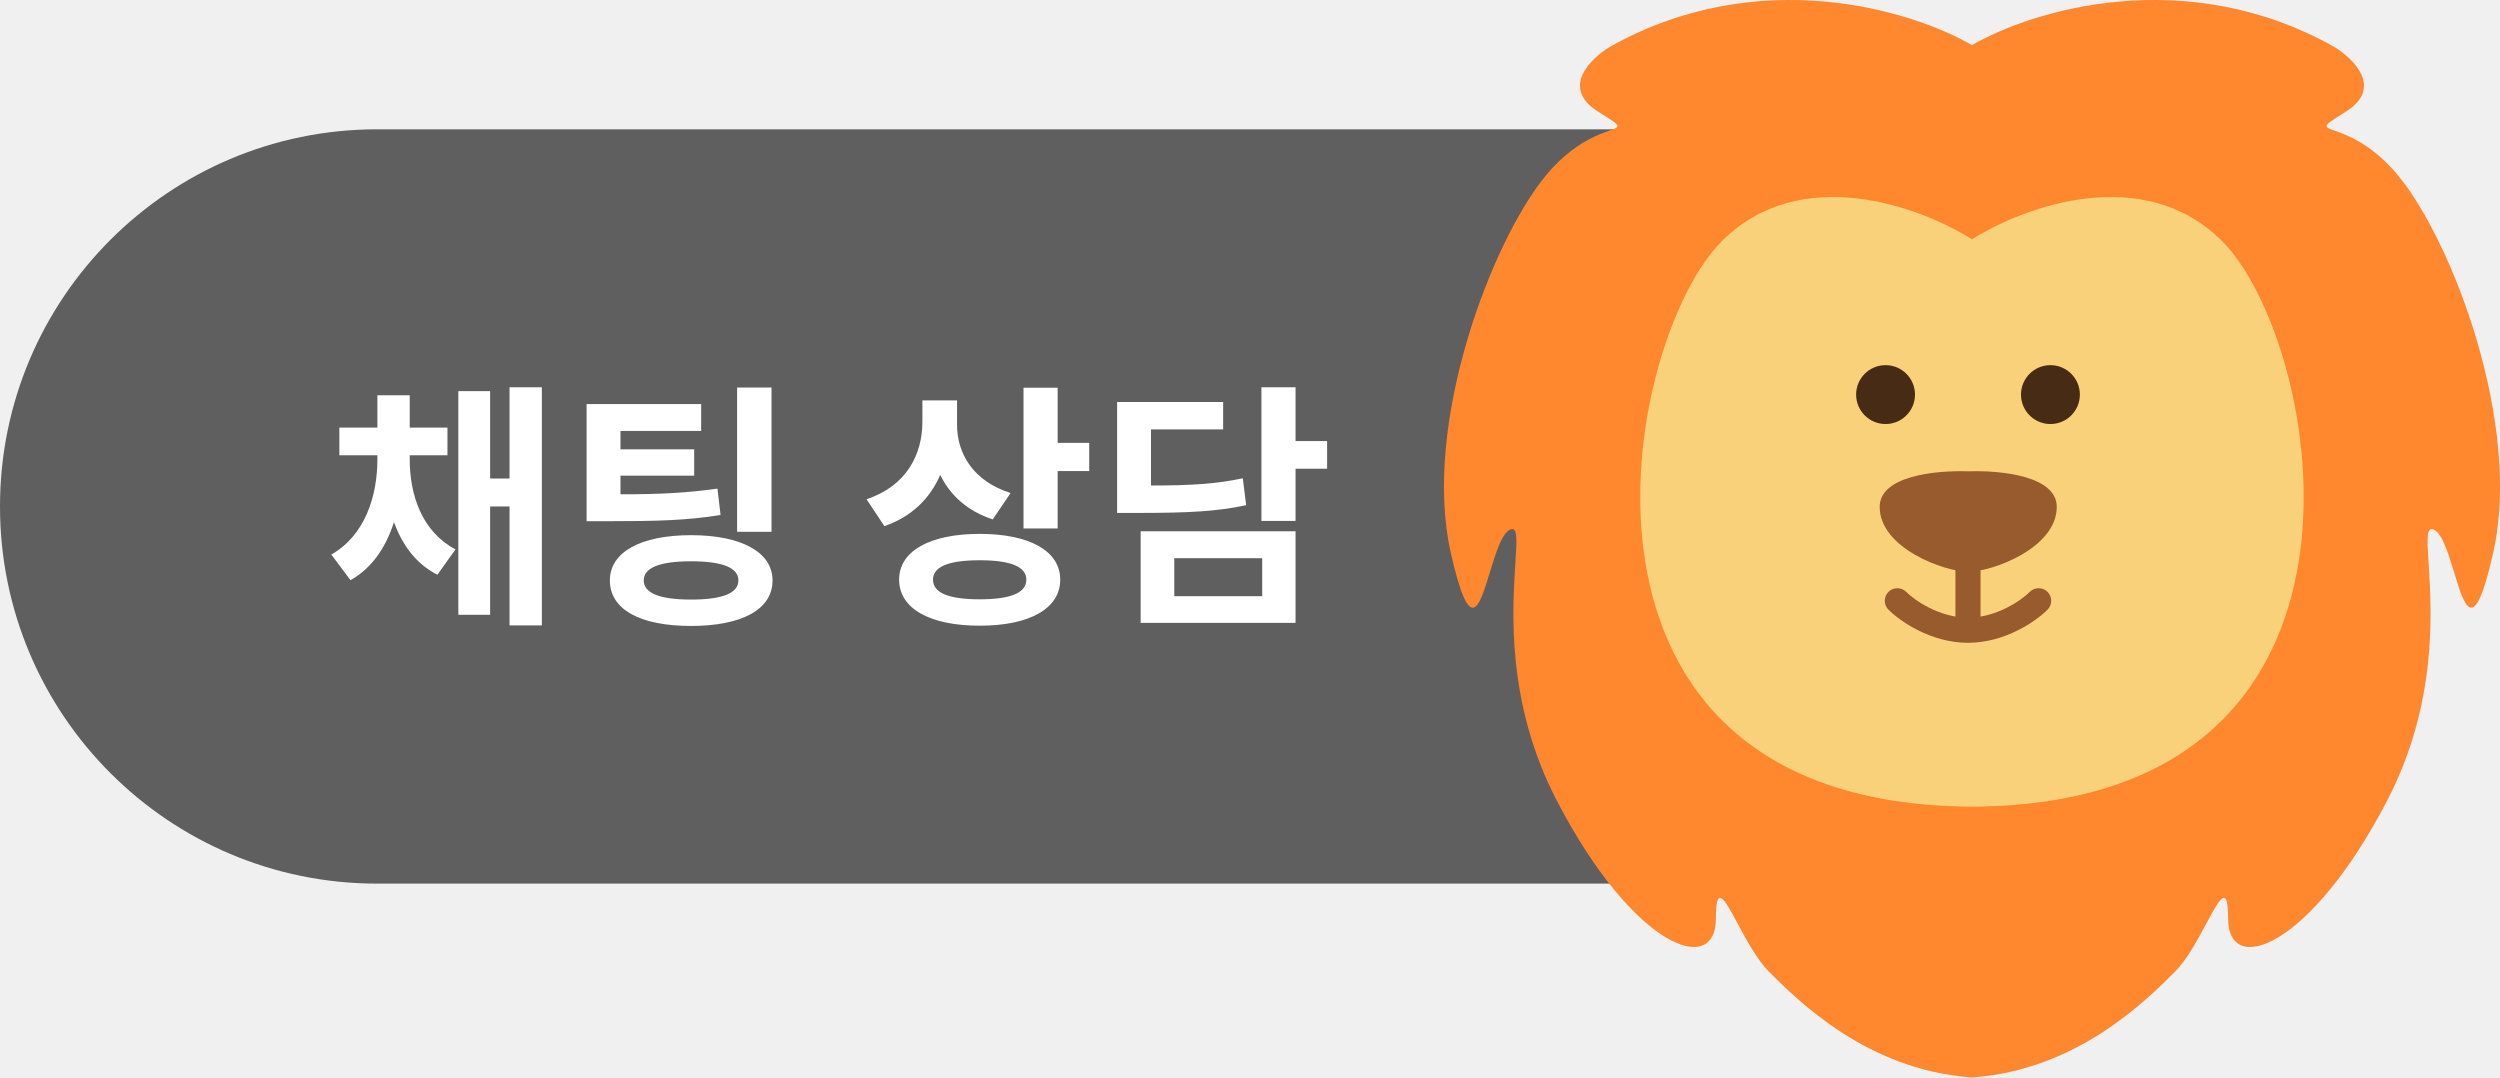
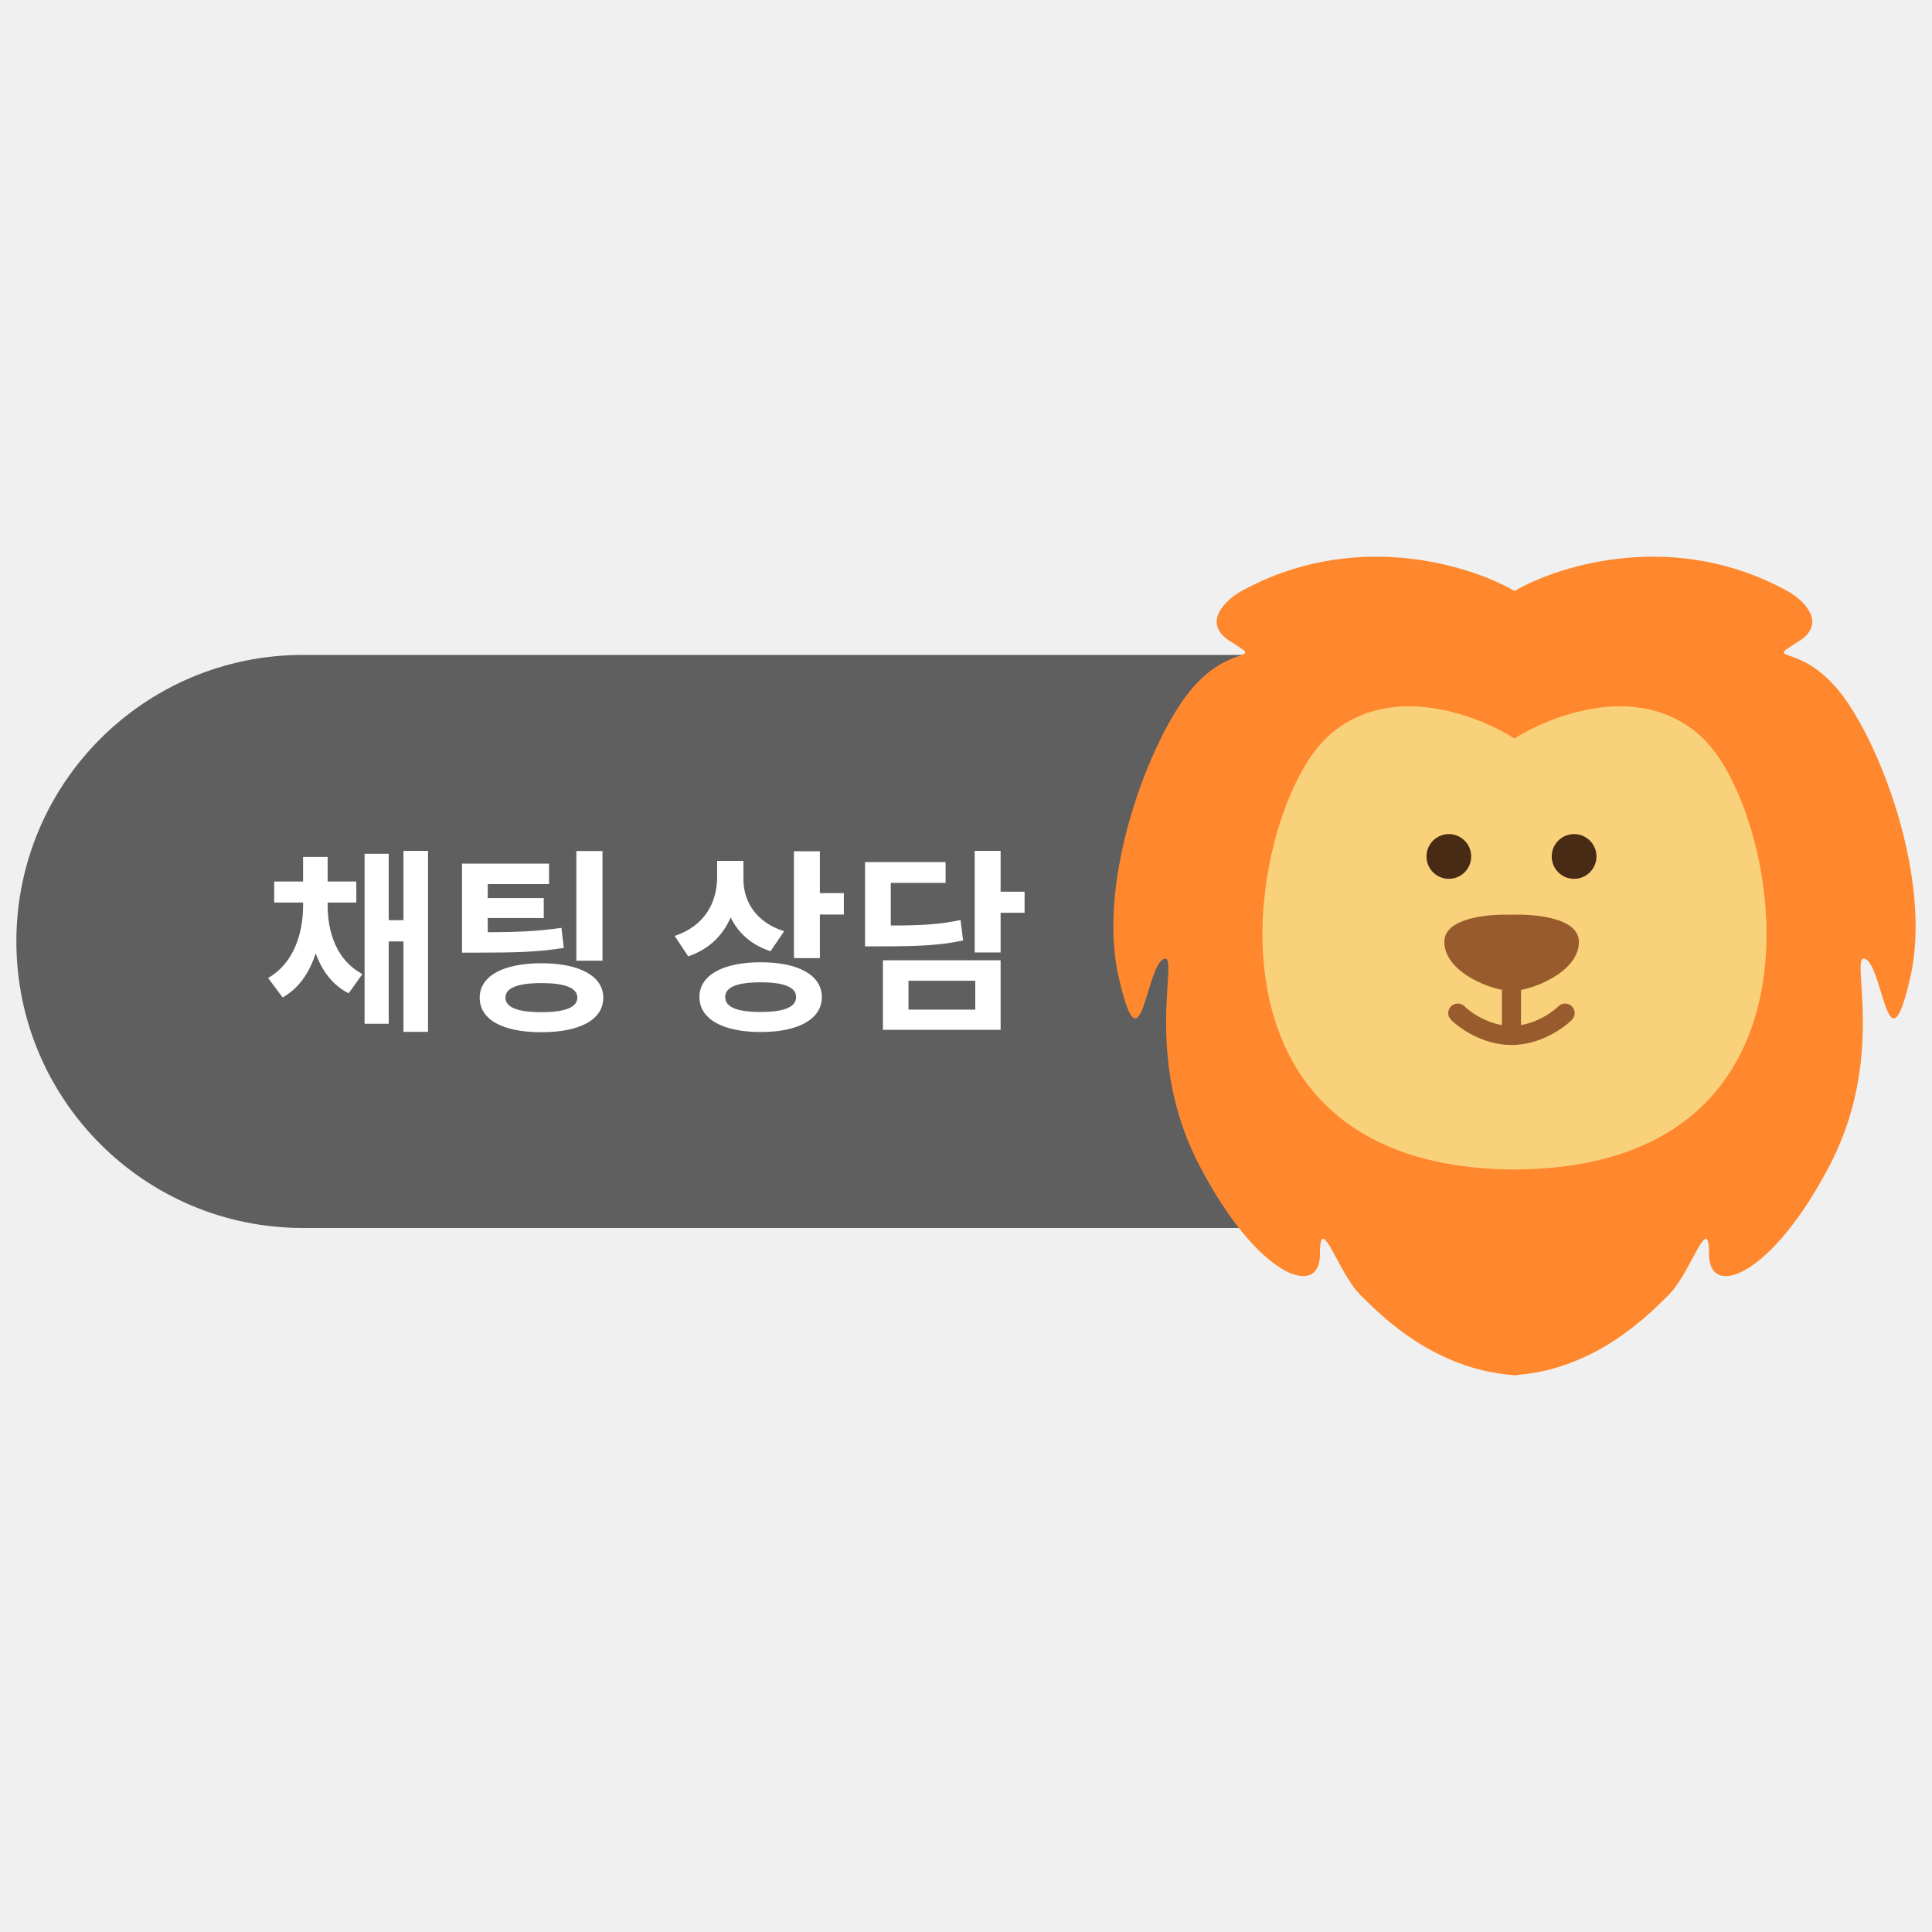
- <svg xmlns="http://www.w3.org/2000/svg" width="116" height="50" viewBox="0 0 116 50" fill="none">
-   <rect y="6" width="107" height="35" rx="17.5" fill="#5F5F5F" />
-   <path d="M25.142 29.02V17.968H23.642V22.204H22.742V18.148H21.267V28.528H22.742V23.5H23.642V29.02H25.142ZM19.011 21.304V21.124H20.762V19.84H19.011V18.34H17.511V19.84H15.746V21.124H17.511V21.304C17.511 23.008 16.947 24.832 15.374 25.732L16.262 26.92C17.27 26.356 17.907 25.384 18.279 24.232C18.674 25.288 19.287 26.152 20.294 26.668L21.134 25.492C19.575 24.664 19.011 22.972 19.011 21.304ZM34.202 24.676H35.798V17.98H34.202V24.676ZM33.434 23.896L33.29 22.672C31.91 22.864 30.71 22.936 28.79 22.936V22.072H32.21V20.848H28.79V19.996H32.534V18.748H27.218V24.184H28.166C30.506 24.184 31.862 24.148 33.434 23.896ZM32.066 24.832C29.714 24.832 28.298 25.624 28.298 26.932C28.298 28.288 29.714 29.044 32.066 29.044C34.406 29.044 35.846 28.288 35.846 26.932C35.846 25.624 34.406 24.832 32.066 24.832ZM32.066 27.82C30.602 27.82 29.87 27.52 29.87 26.932C29.87 26.344 30.602 26.044 32.066 26.044C33.53 26.044 34.262 26.344 34.262 26.932C34.262 27.52 33.53 27.82 32.066 27.82ZM50.539 21.856V20.548H49.075V17.992H47.491V24.52H49.075V21.856H50.539ZM46.063 24.1L46.891 22.876C45.151 22.324 44.407 21.04 44.407 19.708V18.58H42.799V19.576C42.799 21.076 42.067 22.552 40.207 23.164L41.035 24.412C42.295 23.98 43.147 23.14 43.627 22.036C44.095 22.996 44.899 23.716 46.063 24.1ZM45.463 24.772C43.147 24.772 41.719 25.564 41.719 26.896C41.719 28.24 43.147 29.032 45.463 29.032C47.767 29.032 49.195 28.24 49.195 26.896C49.195 25.564 47.767 24.772 45.463 24.772ZM45.463 27.808C44.011 27.808 43.291 27.508 43.291 26.896C43.291 26.296 44.011 25.996 45.463 25.996C46.867 25.996 47.623 26.284 47.623 26.896C47.623 27.52 46.867 27.808 45.463 27.808ZM60.114 21.748H61.578V20.464H60.114V17.968H58.53V24.172H60.114V21.748ZM57.822 23.44L57.666 22.192C56.478 22.444 55.374 22.528 53.406 22.528V19.924H56.754V18.652H51.834V23.8H52.758C55.218 23.8 56.478 23.728 57.822 23.44ZM60.114 24.652H52.926V28.9H60.114V24.652ZM58.566 27.664H54.486V25.9H58.566V27.664Z" fill="white" />
-   <path fill-rule="evenodd" clip-rule="evenodd" d="M91.5 2.093C88.67 0.46 81.578 -1.699 74.698 2.173C73.787 2.72 72.403 4.086 74.151 5.179C74.808 5.59 75.07 5.753 75.049 5.863C75 6.119 73.413 6.082 71.693 8.186C69.234 11.192 65.955 19.664 67.322 25.677C68.209 29.584 68.635 28.182 69.125 26.571C69.389 25.703 69.671 24.775 70.053 24.583C70.425 24.398 70.386 25.001 70.312 26.147C70.169 28.372 69.894 32.645 72.239 37.155C75.791 43.987 79.616 45.354 79.616 42.621C79.616 40.971 80.014 41.712 80.631 42.86C81.035 43.612 81.533 44.539 82.075 45.081C83.415 46.422 86.597 49.605 91.363 49.982V50C91.409 49.998 91.455 49.995 91.5 49.992C91.545 49.995 91.591 49.998 91.637 50V49.982C96.403 49.605 99.585 46.422 100.926 45.081C101.467 44.539 101.965 43.612 102.369 42.86C102.986 41.712 103.384 40.971 103.384 42.621C103.384 45.354 107.209 43.987 110.761 37.155C113.106 32.645 112.831 28.372 112.688 26.147C112.614 25.001 112.575 24.398 112.947 24.583C113.329 24.775 113.611 25.703 113.875 26.571C114.365 28.182 114.791 29.584 115.679 25.677C117.045 19.664 113.766 11.192 111.307 8.186C109.587 6.082 108 6.119 107.951 5.863C107.93 5.753 108.192 5.59 108.848 5.179C110.597 4.086 109.213 2.72 108.302 2.173C101.422 -1.699 94.33 0.46 91.5 2.093Z" fill="#FF872D" />
-   <path fill-rule="evenodd" clip-rule="evenodd" d="M91.5 11.105C89.057 9.565 83.535 7.546 79.889 11.193C75.265 15.818 71.183 37.237 91.363 37.428V37.429C91.411 37.429 91.459 37.429 91.506 37.429C91.549 37.429 91.593 37.429 91.636 37.429V37.428C111.817 37.237 107.735 15.818 103.111 11.193C99.465 7.546 93.943 9.565 91.5 11.105Z" fill="#FAD17B" />
-   <circle cx="87.49" cy="18.309" r="1.366" fill="#482B14" />
-   <circle cx="95.14" cy="18.309" r="1.366" fill="#482B14" />
-   <path fill-rule="evenodd" clip-rule="evenodd" d="M91.326 21.869C89.808 21.818 87.217 22.078 87.217 23.521C87.217 25.435 90.222 26.528 91.315 26.528C91.319 26.528 91.322 26.528 91.326 26.528C91.329 26.528 91.332 26.528 91.336 26.528C92.429 26.528 95.434 25.435 95.434 23.521C95.434 22.078 92.843 21.818 91.326 21.869Z" fill="#985B2D" />
-   <path fill-rule="evenodd" clip-rule="evenodd" d="M91.315 25.379C91.637 25.379 91.898 25.64 91.898 25.962V28.695C91.898 29.018 91.637 29.279 91.315 29.279C90.993 29.279 90.732 29.018 90.732 28.695V25.962C90.732 25.64 90.993 25.379 91.315 25.379Z" fill="#985B2D" />
-   <path fill-rule="evenodd" clip-rule="evenodd" d="M87.624 27.464C87.852 27.236 88.221 27.236 88.449 27.464C88.84 27.855 89.993 28.659 91.315 28.659C92.637 28.659 93.79 27.855 94.181 27.464C94.409 27.236 94.778 27.236 95.006 27.464C95.234 27.692 95.234 28.061 95.006 28.289C94.486 28.809 93.053 29.826 91.315 29.826C89.577 29.826 88.144 28.809 87.624 28.289C87.396 28.061 87.396 27.692 87.624 27.464Z" fill="#985B2D" />
+ <svg xmlns="http://www.w3.org/2000/svg" width="118" height="118" viewBox="0 0 118 118" fill="none">
+   <rect x="1" y="40" width="107" height="35" rx="17.5" fill="#5F5F5F" />
+   <path d="M26.142 63.02V51.968H24.642V56.204H23.742V52.148H22.267V62.528H23.742V57.5H24.642V63.02H26.142ZM20.011 55.304V55.124H21.762V53.84H20.011V52.34H18.511V53.84H16.747V55.124H18.511V55.304C18.511 57.008 17.947 58.832 16.375 59.732L17.262 60.92C18.27 60.356 18.907 59.384 19.279 58.232C19.674 59.288 20.287 60.152 21.294 60.668L22.134 59.492C20.575 58.664 20.011 56.972 20.011 55.304ZM35.202 58.676H36.798V51.98H35.202V58.676ZM34.434 57.896L34.29 56.672C32.91 56.864 31.71 56.936 29.79 56.936V56.072H33.21V54.848H29.79V53.996H33.534V52.748H28.218V58.184H29.166C31.506 58.184 32.862 58.148 34.434 57.896ZM33.066 58.832C30.714 58.832 29.298 59.624 29.298 60.932C29.298 62.288 30.714 63.044 33.066 63.044C35.406 63.044 36.846 62.288 36.846 60.932C36.846 59.624 35.406 58.832 33.066 58.832ZM33.066 61.82C31.602 61.82 30.87 61.52 30.87 60.932C30.87 60.344 31.602 60.044 33.066 60.044C34.53 60.044 35.262 60.344 35.262 60.932C35.262 61.52 34.53 61.82 33.066 61.82ZM51.539 55.856V54.548H50.075V51.992H48.491V58.52H50.075V55.856H51.539ZM47.063 58.1L47.891 56.876C46.151 56.324 45.407 55.04 45.407 53.708V52.58H43.799V53.576C43.799 55.076 43.067 56.552 41.207 57.164L42.035 58.412C43.295 57.98 44.147 57.14 44.627 56.036C45.095 56.996 45.899 57.716 47.063 58.1ZM46.463 58.772C44.147 58.772 42.719 59.564 42.719 60.896C42.719 62.24 44.147 63.032 46.463 63.032C48.767 63.032 50.195 62.24 50.195 60.896C50.195 59.564 48.767 58.772 46.463 58.772ZM46.463 61.808C45.011 61.808 44.291 61.508 44.291 60.896C44.291 60.296 45.011 59.996 46.463 59.996C47.867 59.996 48.623 60.284 48.623 60.896C48.623 61.52 47.867 61.808 46.463 61.808ZM61.114 55.748H62.578V54.464H61.114V51.968H59.53V58.172H61.114V55.748ZM58.822 57.44L58.666 56.192C57.478 56.444 56.374 56.528 54.406 56.528V53.924H57.754V52.652H52.834V57.8H53.758C56.218 57.8 57.478 57.728 58.822 57.44ZM61.114 58.652H53.926V62.9H61.114V58.652ZM59.566 61.664H55.486V59.9H59.566V61.664Z" fill="white" />
+   <path fill-rule="evenodd" clip-rule="evenodd" d="M92.5 36.093C89.67 34.46 82.578 32.301 75.698 36.173C74.787 36.72 73.403 38.086 75.151 39.179C75.808 39.59 76.07 39.753 76.049 39.863C76 40.119 74.413 40.082 72.693 42.185C70.234 45.192 66.955 53.664 68.322 59.676C69.209 63.584 69.635 62.182 70.125 60.571C70.389 59.703 70.671 58.775 71.053 58.583C71.425 58.398 71.386 59.001 71.312 60.147C71.169 62.372 70.894 66.644 73.239 71.155C76.791 77.987 80.616 79.354 80.616 76.621C80.616 74.971 81.014 75.712 81.631 76.86C82.035 77.612 82.533 78.539 83.075 79.081C84.415 80.422 87.597 83.605 92.363 83.982V84C92.409 83.998 92.455 83.995 92.5 83.992C92.545 83.995 92.591 83.998 92.637 84V83.982C97.403 83.605 100.585 80.422 101.926 79.081C102.467 78.539 102.965 77.612 103.369 76.86C103.986 75.712 104.384 74.971 104.384 76.621C104.384 79.354 108.209 77.987 111.761 71.155C114.106 66.644 113.831 62.372 113.688 60.147C113.614 59.001 113.575 58.398 113.947 58.583C114.329 58.775 114.611 59.703 114.875 60.571C115.365 62.182 115.791 63.584 116.679 59.676C118.045 53.664 114.766 45.192 112.307 42.185C110.587 40.082 109 40.119 108.951 39.863C108.93 39.753 109.192 39.59 109.848 39.179C111.597 38.086 110.213 36.72 109.302 36.173C102.422 32.301 95.33 34.46 92.5 36.093Z" fill="#FF872D" />
+   <path fill-rule="evenodd" clip-rule="evenodd" d="M92.5 45.104C90.057 43.564 84.535 41.545 80.889 45.192C76.265 49.817 72.183 71.236 92.363 71.427V71.428C92.411 71.428 92.459 71.428 92.506 71.428C92.55 71.428 92.593 71.428 92.637 71.428V71.427C112.817 71.236 108.735 49.817 104.111 45.192C100.465 41.545 94.943 43.564 92.5 45.104Z" fill="#FAD17B" />
+   <circle cx="88.49" cy="52.31" r="1.366" fill="#482B14" />
+   <circle cx="96.14" cy="52.31" r="1.366" fill="#482B14" />
+   <path fill-rule="evenodd" clip-rule="evenodd" d="M92.326 55.869C90.808 55.818 88.217 56.078 88.217 57.522C88.217 59.435 91.222 60.528 92.315 60.528C92.319 60.528 92.322 60.528 92.326 60.528C92.329 60.528 92.332 60.528 92.336 60.528C93.429 60.528 96.434 59.435 96.434 57.522C96.434 56.078 93.843 55.818 92.326 55.869Z" fill="#985B2D" />
+   <path fill-rule="evenodd" clip-rule="evenodd" d="M92.315 59.379C92.637 59.379 92.898 59.64 92.898 59.962V62.695C92.898 63.018 92.637 63.279 92.315 63.279C91.993 63.279 91.732 63.018 91.732 62.695V59.962C91.732 59.64 91.993 59.379 92.315 59.379Z" fill="#985B2D" />
+   <path fill-rule="evenodd" clip-rule="evenodd" d="M88.624 61.463C88.852 61.236 89.221 61.236 89.449 61.463C89.84 61.854 90.993 62.658 92.315 62.658C93.637 62.658 94.79 61.854 95.181 61.463C95.409 61.236 95.778 61.236 96.006 61.463C96.234 61.691 96.234 62.06 96.006 62.288C95.486 62.808 94.053 63.825 92.315 63.825C90.577 63.825 89.144 62.808 88.624 62.288C88.396 62.06 88.396 61.691 88.624 61.463Z" fill="#985B2D" />
</svg>
